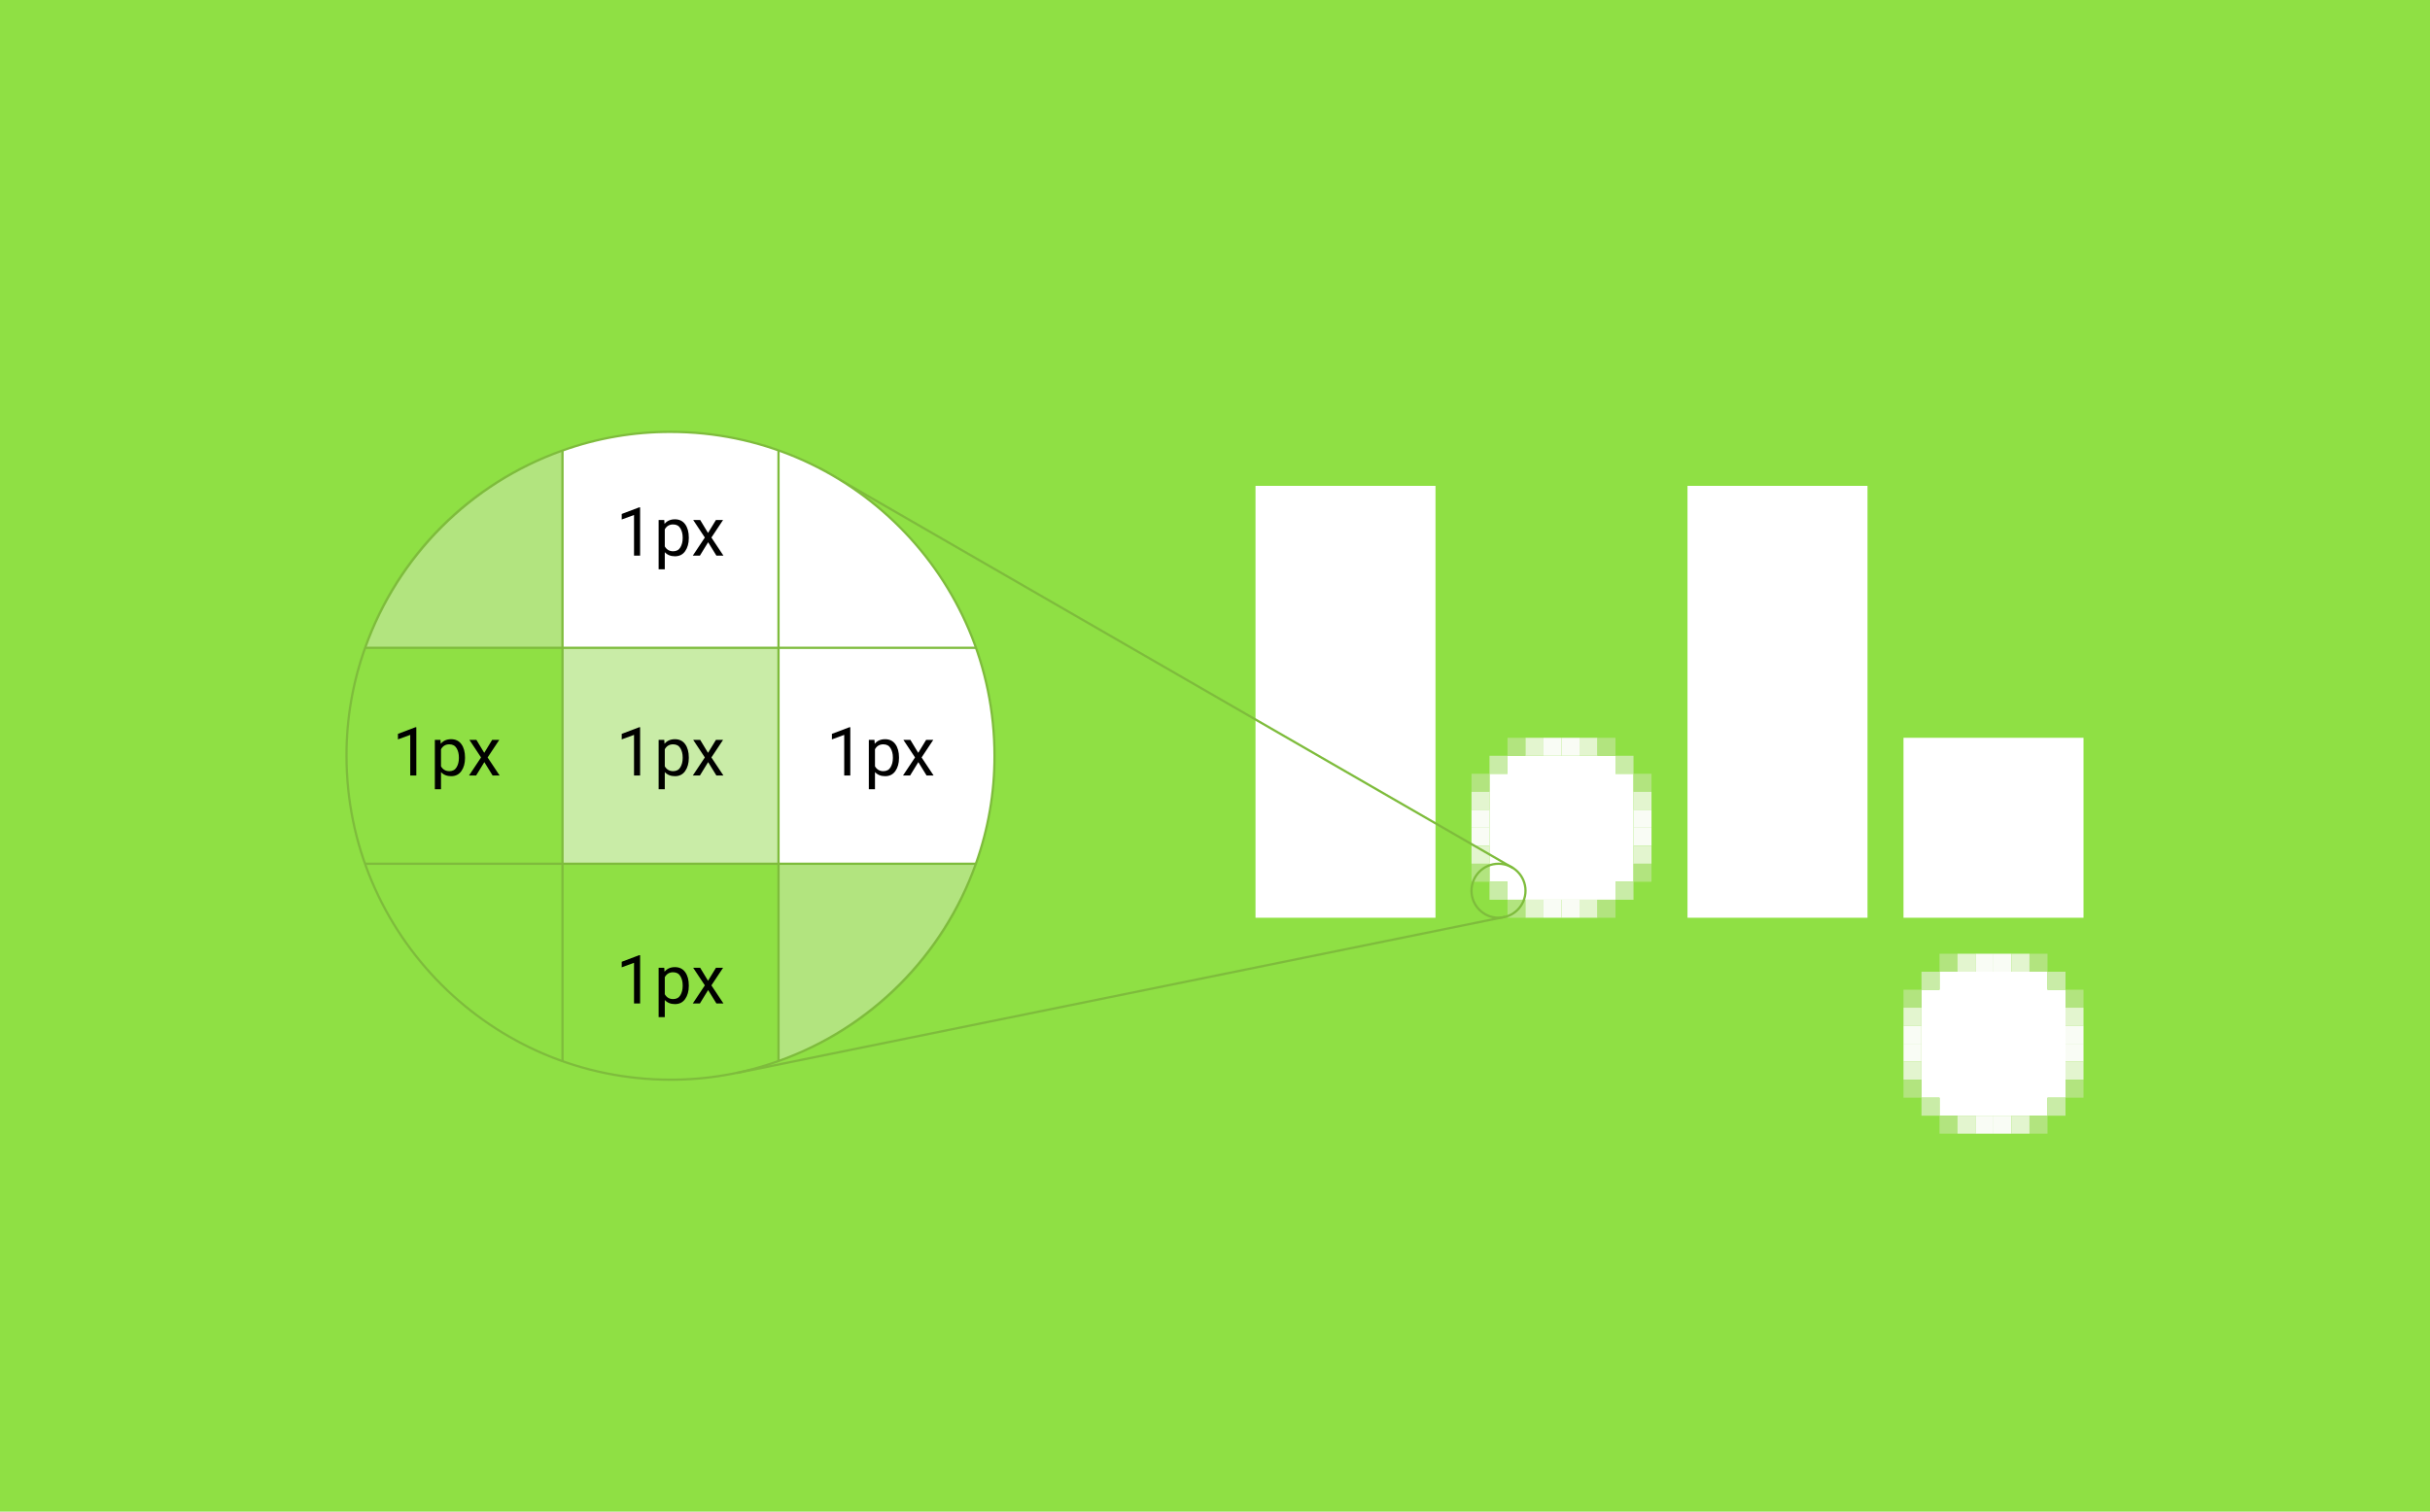
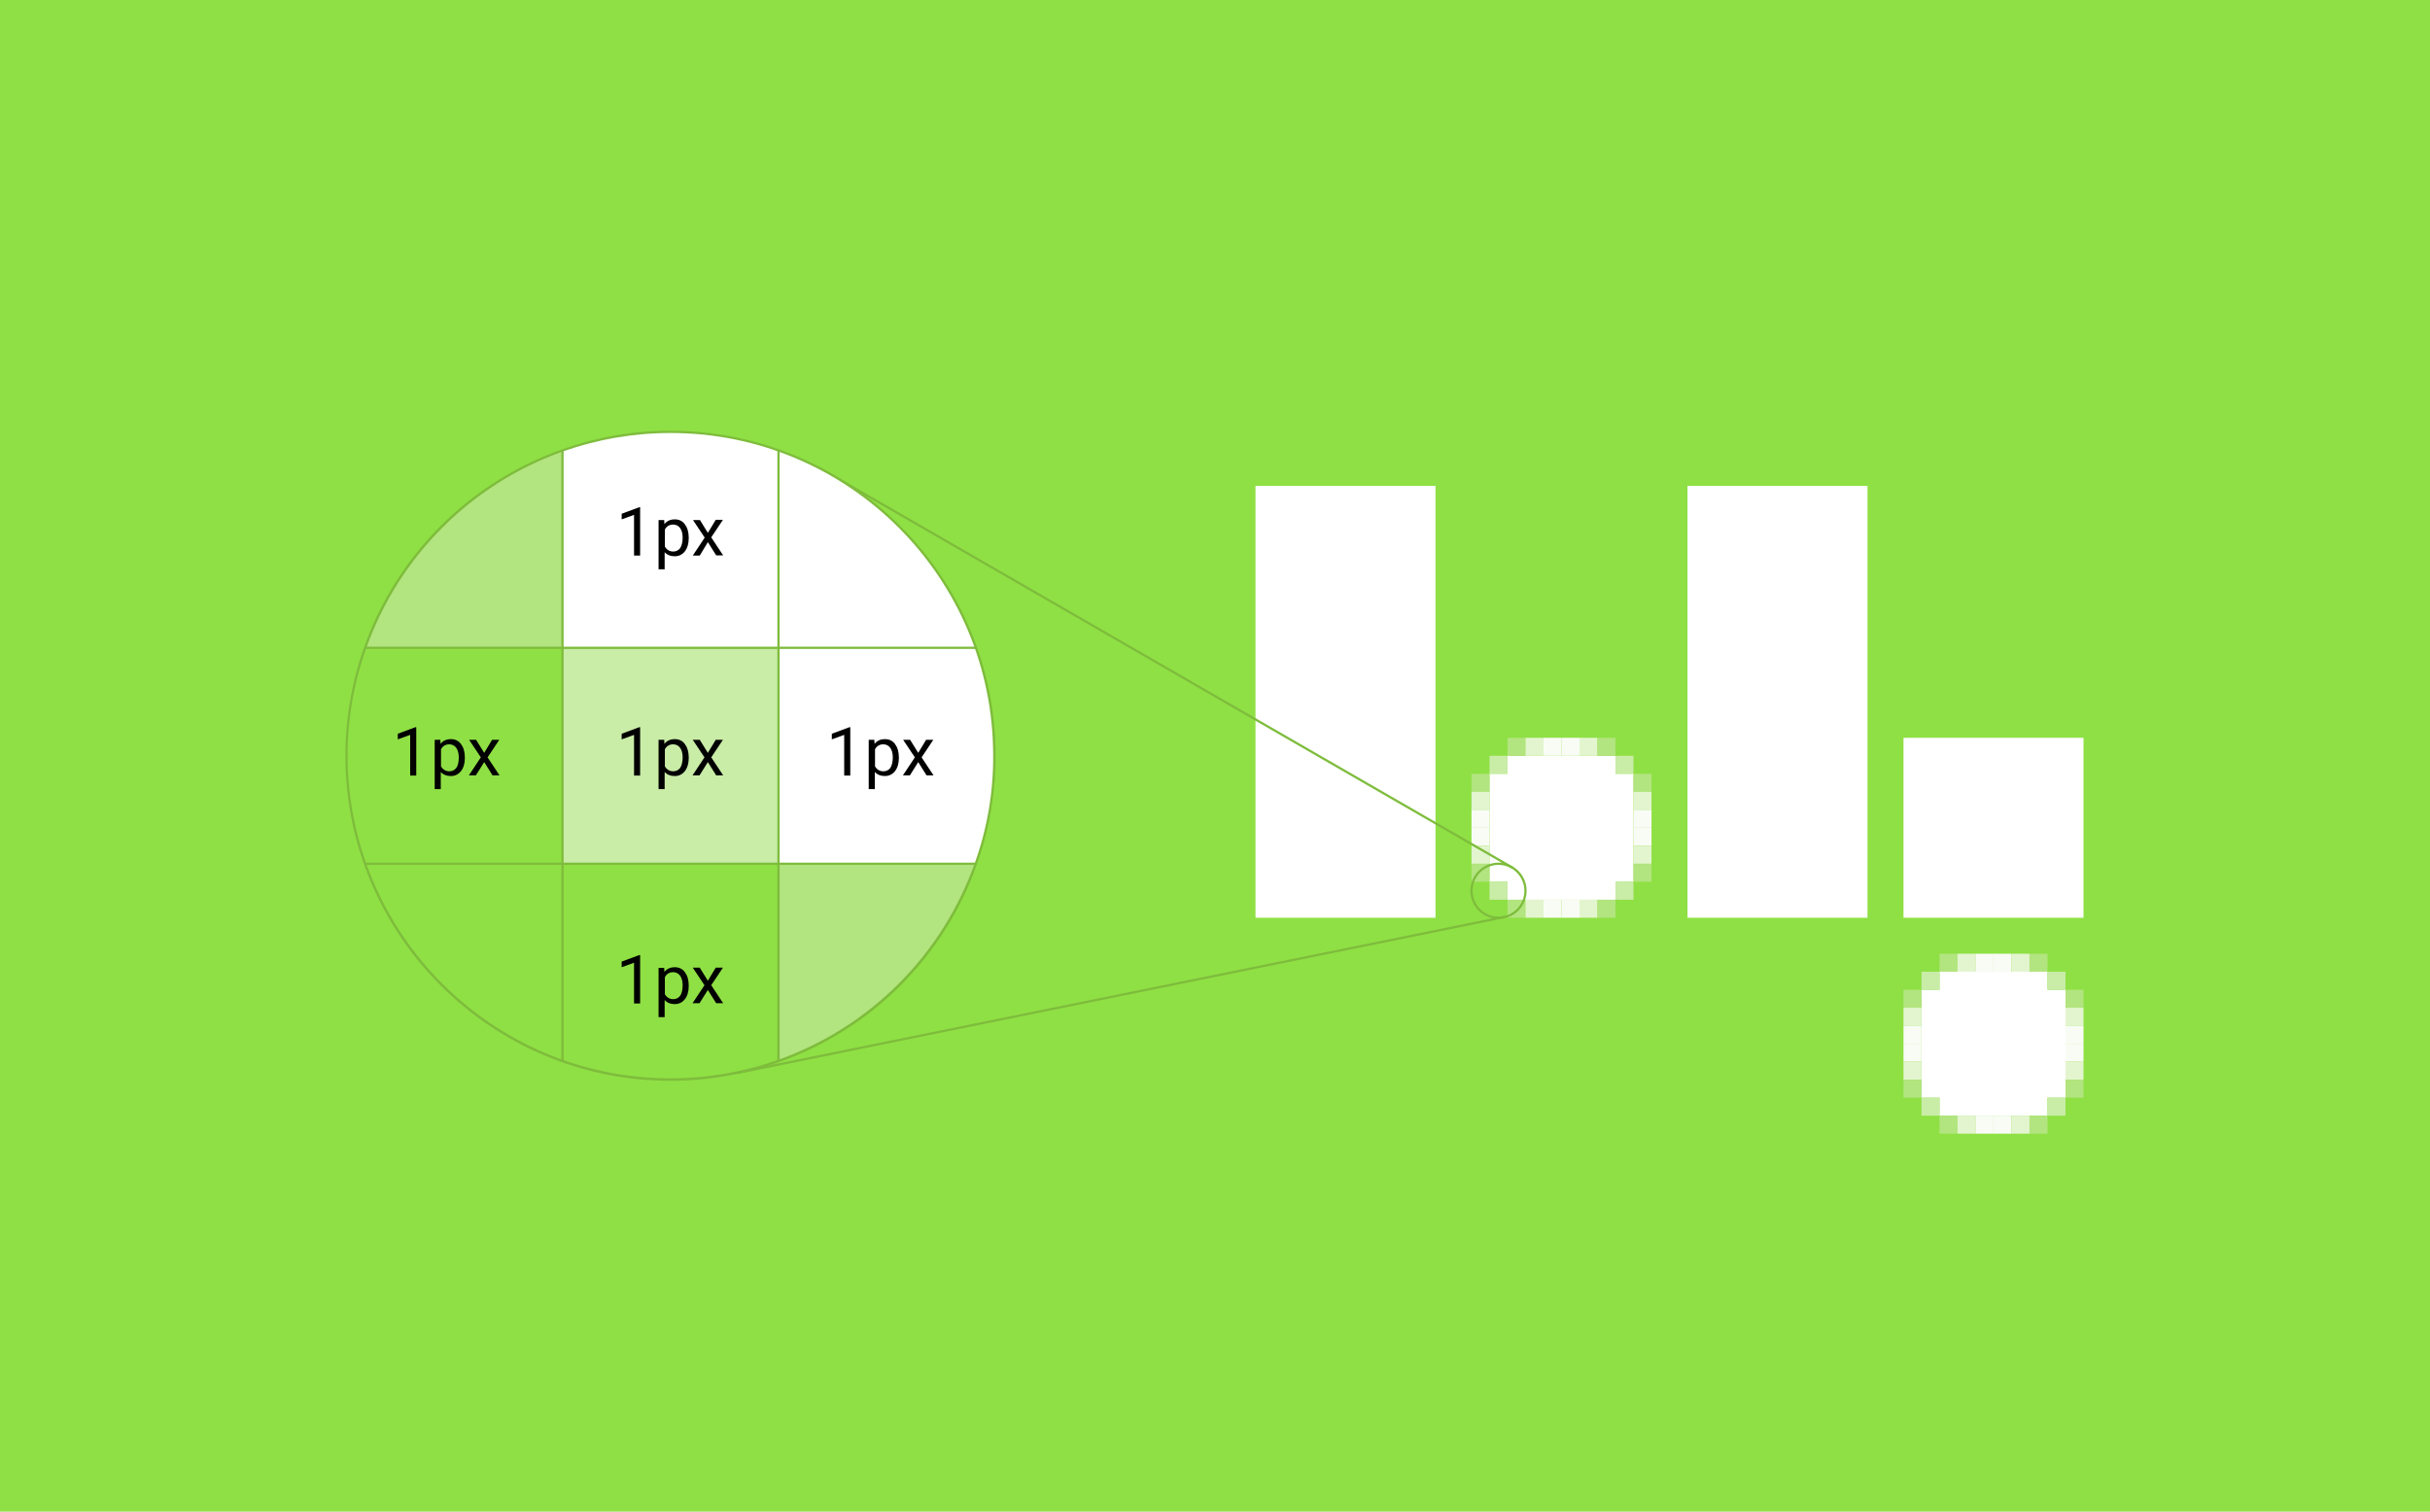
- <svg xmlns="http://www.w3.org/2000/svg" viewBox="0 0 1080 672">
-   <defs>
-     <style>.cls-1{fill:#8fe044;}.cls-2{fill:#fff;}.cls-3{fill:#b2e47f;}.cls-4{fill:#e3f5cf;}.cls-5{fill:#f9fcf5;}.cls-6{fill:#c9eca7;}.cls-7{fill:#7ebc3c;}.cls-8{font-size:30px;font-family:Roboto-Regular, Roboto;}</style>
-   </defs>
-   <g id="Layer_3" data-name="Layer 3">
-     <rect class="cls-1" width="1080" height="672" />
+ <svg xmlns="http://www.w3.org/2000/svg" version="1.1" id="Layer_1" x="0px" y="0px" viewBox="0 0 1080 672" style="enable-background:new 0 0 1080 672;" xml:space="preserve">
+   <style type="text/css">
+ 	.st0{fill:#8FE044;}
+ 	.st1{fill:#FFFFFF;}
+ 	.st2{fill:#B2E47F;}
+ 	.st3{fill:#E3F5CF;}
+ 	.st4{fill:#F9FCF5;}
+ 	.st5{fill:#C9ECA7;}
+ 	.st6{fill:#7EBC3C;}
+ 	.st7{enable-background:new    ;}
+ </style>
+   <g id="Layer_3">
+     <rect class="st0" width="1080" height="672" />
  </g>
-   <g id="Layer_1" data-name="Layer 1">
-     <rect class="cls-1" x="862" y="440" width="48" height="48" />
-     <rect class="cls-2" x="854" y="440" width="64" height="48" />
-     <rect class="cls-2" x="862" y="432" width="48" height="64" />
-     <rect class="cls-3" x="862" y="424" width="8" height="8" />
-     <rect class="cls-4" x="870" y="424" width="8" height="8" />
-     <rect class="cls-5" x="878" y="424" width="8" height="8" />
-     <rect class="cls-5" x="886" y="424" width="8" height="8" />
-     <rect class="cls-4" x="894" y="424" width="8" height="8" />
-     <rect class="cls-3" x="902" y="424" width="8" height="8" />
-     <rect class="cls-3" x="862" y="496" width="8" height="8" />
-     <rect class="cls-4" x="870" y="496" width="8" height="8" />
-     <rect class="cls-5" x="878" y="496" width="8" height="8" />
-     <rect class="cls-5" x="886" y="496" width="8" height="8" />
-     <rect class="cls-4" x="894" y="496" width="8" height="8" />
-     <rect class="cls-3" x="902" y="496" width="8" height="8" />
-     <rect class="cls-3" x="846" y="440" width="8" height="8" transform="translate(1294 -406) rotate(90)" />
-     <rect class="cls-4" x="846" y="448" width="8" height="8" transform="translate(1302 -398) rotate(90)" />
-     <rect class="cls-5" x="846" y="456" width="8" height="8" transform="translate(1310 -390) rotate(90)" />
-     <rect class="cls-5" x="846" y="464" width="8" height="8" transform="translate(1318 -382) rotate(90)" />
-     <rect class="cls-4" x="846" y="472" width="8" height="8" transform="translate(1326 -374) rotate(90)" />
-     <rect class="cls-3" x="846" y="480" width="8" height="8" transform="translate(1334 -366) rotate(90)" />
-     <rect class="cls-3" x="918" y="440" width="8" height="8" transform="translate(1366 -478) rotate(90)" />
-     <rect class="cls-6" x="910" y="432" width="8" height="8" transform="translate(1350 -478) rotate(90)" />
-     <rect class="cls-6" x="854" y="432" width="8" height="8" transform="translate(1294 -422) rotate(90)" />
-     <rect class="cls-6" x="854" y="488" width="8" height="8" transform="translate(1350 -366) rotate(90)" />
-     <rect class="cls-6" x="910" y="488" width="8" height="8" transform="translate(1406 -422) rotate(90)" />
-     <rect class="cls-4" x="918" y="448" width="8" height="8" transform="translate(1374 -470) rotate(90)" />
-     <rect class="cls-5" x="918" y="456" width="8" height="8" transform="translate(1382 -462) rotate(90)" />
-     <rect class="cls-5" x="918" y="464" width="8" height="8" transform="translate(1390 -454) rotate(90)" />
-     <rect class="cls-4" x="918" y="472" width="8" height="8" transform="translate(1398 -446) rotate(90)" />
-     <rect class="cls-3" x="918" y="480" width="8" height="8" transform="translate(1406 -438) rotate(90)" />
-     <rect class="cls-2" x="558" y="216" width="80" height="192" />
-     <rect class="cls-2" x="750" y="216" width="80" height="192" />
-     <rect class="cls-2" x="846" y="328" width="80" height="80" />
-     <rect class="cls-1" x="670" y="344" width="48" height="48" />
-     <rect class="cls-2" x="662" y="344" width="64" height="48" />
-     <rect class="cls-2" x="670" y="336" width="48" height="64" />
-     <rect class="cls-3" x="670" y="328" width="8" height="8" />
-     <rect class="cls-4" x="678" y="328" width="8" height="8" />
-     <rect class="cls-5" x="686" y="328" width="8" height="8" />
-     <rect class="cls-5" x="694" y="328" width="8" height="8" />
-     <rect class="cls-4" x="702" y="328" width="8" height="8" />
-     <rect class="cls-3" x="710" y="328" width="8" height="8" />
-     <rect class="cls-3" x="670" y="400" width="8" height="8" />
-     <rect class="cls-4" x="678" y="400" width="8" height="8" />
-     <rect class="cls-5" x="686" y="400" width="8" height="8" />
-     <rect class="cls-5" x="694" y="400" width="8" height="8" />
-     <rect class="cls-4" x="702" y="400" width="8" height="8" />
-     <rect class="cls-3" x="710" y="400" width="8" height="8" />
-     <rect class="cls-3" x="654" y="344" width="8" height="8" transform="translate(1006 -310) rotate(90)" />
-     <rect class="cls-4" x="654" y="352" width="8" height="8" transform="translate(1014 -302) rotate(90)" />
-     <rect class="cls-5" x="654" y="360" width="8" height="8" transform="translate(1022 -294) rotate(90)" />
-     <rect class="cls-5" x="654" y="368" width="8" height="8" transform="translate(1030 -286) rotate(90)" />
-     <rect class="cls-4" x="654" y="376" width="8" height="8" transform="translate(1038 -278) rotate(90)" />
-     <rect class="cls-3" x="654" y="384" width="8" height="8" transform="translate(1046 -270) rotate(90)" />
-     <rect class="cls-3" x="726" y="344" width="8" height="8" transform="translate(1078 -382) rotate(90)" />
-     <rect class="cls-6" x="718" y="336" width="8" height="8" transform="translate(1062 -382) rotate(90)" />
-     <rect class="cls-6" x="662" y="336" width="8" height="8" transform="translate(1006 -326) rotate(90)" />
-     <rect class="cls-6" x="662" y="392" width="8" height="8" transform="translate(1062 -270) rotate(90)" />
-     <rect class="cls-6" x="718" y="392" width="8" height="8" transform="translate(1118 -326) rotate(90)" />
-     <rect class="cls-4" x="726" y="352" width="8" height="8" transform="translate(1086 -374) rotate(90)" />
-     <rect class="cls-5" x="726" y="360" width="8" height="8" transform="translate(1094 -366) rotate(90)" />
-     <rect class="cls-5" x="726" y="368" width="8" height="8" transform="translate(1102 -358) rotate(90)" />
-     <rect class="cls-4" x="726" y="376" width="8" height="8" transform="translate(1110 -350) rotate(90)" />
-     <rect class="cls-3" x="726" y="384" width="8" height="8" transform="translate(1118 -342) rotate(90)" />
-     <path class="cls-7" d="M666,408.5A12.5,12.5,0,1,1,678.5,396,12.52,12.52,0,0,1,666,408.5Zm0-24A11.5,11.5,0,1,0,677.5,396,11.51,11.51,0,0,0,666,384.5Z" />
-     <rect class="cls-7" x="323.95" y="441.8" width="348.51" height="1" transform="translate(-78.13 108.11) rotate(-11.49)" />
-     <rect class="cls-7" x="517.86" y="119.03" width="1" height="355.94" transform="translate(2.09 597.61) rotate(-60.02)" />
-     <path class="cls-3" d="M433.72,384A143.81,143.81,0,0,1,346,471.72V384Z" />
-     <path class="cls-3" d="M250,200.28V288H162.29A143.77,143.77,0,0,1,250,200.28Z" />
-     <rect class="cls-6" x="249.99" y="288" width="96" height="96" transform="translate(633.99 38.01) rotate(90)" />
-     <path class="cls-2" d="M442,336a141.57,141.57,0,0,1-8.28,48H346V288H250V200.28A141.57,141.57,0,0,1,298,192,144,144,0,0,1,442,336Z" />
-     <text class="cls-8" transform="translate(273.82 344.77)">1px</text>
-     <text class="cls-8" transform="translate(273.82 247.01)">1px</text>
-     <text class="cls-8" transform="translate(273.82 446.1)">1px</text>
-     <text class="cls-8" transform="translate(367.24 344.77)">1px</text>
-     <text class="cls-8" transform="translate(174.36 344.77)">1px</text>
-     <rect class="cls-7" x="249.5" y="200.28" width="1" height="271.72" />
-     <rect class="cls-7" x="162.13" y="383.5" width="271.72" height="1" />
-     <rect class="cls-7" x="162.13" y="287.5" width="271.72" height="1" />
-     <rect class="cls-7" x="345.5" y="200.19" width="1" height="271.53" />
-     <path class="cls-7" d="M298,480.5c-79.68,0-144.5-64.82-144.5-144.5a141.92,141.92,0,0,1,8.31-48.17,144.29,144.29,0,0,1,88-88A142,142,0,0,1,298,191.5c79.68,0,144.5,64.82,144.5,144.5a141.83,141.83,0,0,1-8.31,48.17,144.29,144.29,0,0,1-88,88A142,142,0,0,1,298,480.5Zm0-288a141,141,0,0,0-47.83,8.25,144.21,144.21,0,0,0-87.41,87.42A140.67,140.67,0,0,0,154.5,336c0,79.13,64.37,143.5,143.5,143.5a141,141,0,0,0,47.83-8.25,144.2,144.2,0,0,0,87.42-87.42A140.82,140.82,0,0,0,441.5,336C441.5,256.87,377.13,192.5,298,192.5Z" />
+   <g id="Layer_1_1_">
+     <rect x="862" y="440" class="st0" width="48" height="48" />
+     <rect x="854" y="440" class="st1" width="64" height="48" />
+     <rect x="862" y="432" class="st1" width="48" height="64" />
+     <rect x="862" y="424" class="st2" width="8" height="8" />
+     <rect x="870" y="424" class="st3" width="8" height="8" />
+     <rect x="878" y="424" class="st4" width="8" height="8" />
+     <rect x="886" y="424" class="st4" width="8" height="8" />
+     <rect x="894" y="424" class="st3" width="8" height="8" />
+     <rect x="902" y="424" class="st2" width="8" height="8" />
+     <rect x="862" y="496" class="st2" width="8" height="8" />
+     <rect x="870" y="496" class="st3" width="8" height="8" />
+     <rect x="878" y="496" class="st4" width="8" height="8" />
+     <rect x="886" y="496" class="st4" width="8" height="8" />
+     <rect x="894" y="496" class="st3" width="8" height="8" />
+     <rect x="902" y="496" class="st2" width="8" height="8" />
+     <rect x="846" y="440" class="st2" width="8" height="8" />
+     <rect x="846" y="448" class="st3" width="8" height="8" />
+     <rect x="846" y="456" class="st4" width="8" height="8" />
+     <rect x="846" y="464" class="st4" width="8" height="8" />
+     <rect x="846" y="472" class="st3" width="8" height="8" />
+     <rect x="846" y="480" class="st2" width="8" height="8" />
+     <rect x="918" y="440" class="st2" width="8" height="8" />
+     <rect x="910" y="432" class="st5" width="8" height="8" />
+     <rect x="854" y="432" class="st5" width="8" height="8" />
+     <rect x="854" y="488" class="st5" width="8" height="8" />
+     <rect x="910" y="488" class="st5" width="8" height="8" />
+     <rect x="918" y="448" class="st3" width="8" height="8" />
+     <rect x="918" y="456" class="st4" width="8" height="8" />
+     <rect x="918" y="464" class="st4" width="8" height="8" />
+     <rect x="918" y="472" class="st3" width="8" height="8" />
+     <rect x="918" y="480" class="st2" width="8" height="8" />
+     <rect x="558" y="216" class="st1" width="80" height="192" />
+     <rect x="750" y="216" class="st1" width="80" height="192" />
+     <rect x="846" y="328" class="st1" width="80" height="80" />
+     <rect x="670" y="344" class="st0" width="48" height="48" />
+     <rect x="662" y="344" class="st1" width="64" height="48" />
+     <rect x="670" y="336" class="st1" width="48" height="64" />
+     <rect x="670" y="328" class="st2" width="8" height="8" />
+     <rect x="678" y="328" class="st3" width="8" height="8" />
+     <rect x="686" y="328" class="st4" width="8" height="8" />
+     <rect x="694" y="328" class="st4" width="8" height="8" />
+     <rect x="702" y="328" class="st3" width="8" height="8" />
+     <rect x="710" y="328" class="st2" width="8" height="8" />
+     <rect x="670" y="400" class="st2" width="8" height="8" />
+     <rect x="678" y="400" class="st3" width="8" height="8" />
+     <rect x="686" y="400" class="st4" width="8" height="8" />
+     <rect x="694" y="400" class="st4" width="8" height="8" />
+     <rect x="702" y="400" class="st3" width="8" height="8" />
+     <rect x="710" y="400" class="st2" width="8" height="8" />
+     <rect x="654" y="344" class="st2" width="8" height="8" />
+     <rect x="654" y="352" class="st3" width="8" height="8" />
+     <rect x="654" y="360" class="st4" width="8" height="8" />
+     <rect x="654" y="368" class="st4" width="8" height="8" />
+     <rect x="654" y="376" class="st3" width="8" height="8" />
+     <rect x="654" y="384" class="st2" width="8" height="8" />
+     <rect x="726" y="344" class="st2" width="8" height="8" />
+     <rect x="718" y="336" class="st5" width="8" height="8" />
+     <rect x="662" y="336" class="st5" width="8" height="8" />
+     <rect x="662" y="392" class="st5" width="8" height="8" />
+     <rect x="718" y="392" class="st5" width="8" height="8" />
+     <rect x="726" y="352" class="st3" width="8" height="8" />
+     <rect x="726" y="360" class="st4" width="8" height="8" />
+     <rect x="726" y="368" class="st4" width="8" height="8" />
+     <rect x="726" y="376" class="st3" width="8" height="8" />
+     <rect x="726" y="384" class="st2" width="8" height="8" />
+     <path class="st6" d="M666,408.5c-6.9,0-12.5-5.6-12.5-12.5s5.6-12.5,12.5-12.5s12.5,5.6,12.5,12.5l0,0   C678.5,402.9,672.9,408.5,666,408.5z M666,384.5c-6.4,0-11.5,5.1-11.5,11.5s5.1,11.5,11.5,11.5s11.5-5.1,11.5-11.5l0,0   C677.5,389.7,672.3,384.5,666,384.5z" />
+     <rect x="323.9" y="441.8" transform="matrix(0.98 -0.1992 0.1992 0.98 -78.1217 108.103)" class="st6" width="348.5" height="1" />
+     <rect x="517.9" y="119" transform="matrix(0.4997 -0.8662 0.8662 0.4997 2.0681 597.6143)" class="st6" width="1" height="355.9" />
+     <path class="st2" d="M433.7,384c-14.5,41-46.7,73.2-87.7,87.7V384H433.7z" />
+     <path class="st2" d="M250,200.3V288h-87.7C176.8,247,209,214.8,250,200.3z" />
+     <rect x="250" y="288" class="st5" width="96" height="96" />
+     <path class="st1" d="M442,336c0,16.4-2.8,32.6-8.3,48H346v-96h-96v-87.7c15.4-5.5,31.6-8.3,48-8.3C377.5,192,442,256.5,442,336z" />
+     <g class="st7">
+       <path d="M284.5,344.8h-2.7v-18.1l-5.5,2v-2.5l7.8-2.9h0.4V344.8z" />
+       <path d="M306.1,337c0,2.4-0.6,4.4-1.7,5.8s-2.6,2.2-4.5,2.2c-1.9,0-3.4-0.6-4.5-1.8v7.6h-2.7v-21.9h2.5l0.1,1.8    c1.1-1.4,2.6-2.1,4.6-2.1c1.9,0,3.4,0.7,4.5,2.2s1.7,3.4,1.7,6V337z M303.4,336.7c0-1.8-0.4-3.2-1.1-4.2s-1.8-1.6-3.1-1.6    c-1.6,0-2.9,0.7-3.7,2.2v7.6c0.8,1.4,2.1,2.2,3.7,2.2c1.3,0,2.3-0.5,3.1-1.5C303,340.3,303.4,338.7,303.4,336.7z" />
+       <path d="M314.6,334.7l3.5-5.8h3.2l-5.2,7.8l5.3,8h-3.1l-3.7-5.9l-3.7,5.9h-3.1l5.3-8l-5.2-7.8h3.1L314.6,334.7z" />
+     </g>
+     <g class="st7">
+       <path d="M284.5,247h-2.7v-18.1l-5.5,2v-2.5l7.8-2.9h0.4V247z" />
+       <path d="M306.1,239.3c0,2.4-0.6,4.4-1.7,5.8s-2.6,2.2-4.5,2.2c-1.9,0-3.4-0.6-4.5-1.8v7.6h-2.7v-21.9h2.5l0.1,1.8    c1.1-1.4,2.6-2.1,4.6-2.1c1.9,0,3.4,0.7,4.5,2.2s1.7,3.4,1.7,6V239.3z M303.4,239c0-1.8-0.4-3.2-1.1-4.2s-1.8-1.6-3.1-1.6    c-1.6,0-2.9,0.7-3.7,2.2v7.6c0.8,1.4,2.1,2.2,3.7,2.2c1.3,0,2.3-0.5,3.1-1.5C303,242.5,303.4,241,303.4,239z" />
+       <path d="M314.6,236.9l3.5-5.8h3.2l-5.2,7.8l5.3,8h-3.1l-3.7-5.9L311,247h-3.1l5.3-8l-5.2-7.8h3.1L314.6,236.9z" />
+     </g>
+     <g class="st7">
+       <path d="M284.5,446.1h-2.7V428l-5.5,2v-2.5l7.8-2.9h0.4V446.1z" />
+       <path d="M306.1,438.4c0,2.4-0.6,4.4-1.7,5.8s-2.6,2.2-4.5,2.2c-1.9,0-3.4-0.6-4.5-1.8v7.6h-2.7v-21.9h2.5l0.1,1.8    c1.1-1.4,2.6-2.1,4.6-2.1c1.9,0,3.4,0.7,4.5,2.2s1.7,3.4,1.7,6V438.4z M303.4,438c0-1.8-0.4-3.2-1.1-4.2s-1.8-1.6-3.1-1.6    c-1.6,0-2.9,0.7-3.7,2.2v7.6c0.8,1.4,2.1,2.2,3.7,2.2c1.3,0,2.3-0.5,3.1-1.5C303,441.6,303.4,440.1,303.4,438z" />
+       <path d="M314.6,436l3.5-5.8h3.2l-5.2,7.8l5.3,8h-3.1l-3.7-5.9l-3.7,5.9h-3.1l5.3-8l-5.2-7.8h3.1L314.6,436z" />
+     </g>
+     <g class="st7">
+       <path d="M377.9,344.8h-2.7v-18.1l-5.5,2v-2.5l7.8-2.9h0.4V344.8z" />
+       <path d="M399.5,337c0,2.4-0.6,4.4-1.7,5.8s-2.6,2.2-4.5,2.2c-1.9,0-3.4-0.6-4.5-1.8v7.6h-2.7v-21.9h2.5l0.1,1.8    c1.1-1.4,2.6-2.1,4.6-2.1c1.9,0,3.4,0.7,4.5,2.2s1.7,3.4,1.7,6V337z M396.8,336.7c0-1.8-0.4-3.2-1.1-4.2s-1.8-1.6-3.1-1.6    c-1.6,0-2.9,0.7-3.7,2.2v7.6c0.8,1.4,2.1,2.2,3.7,2.2c1.3,0,2.3-0.5,3.1-1.5C396.4,340.3,396.8,338.7,396.8,336.7z" />
+       <path d="M408.1,334.7l3.5-5.8h3.2l-5.2,7.8l5.3,8h-3.1l-3.7-5.9l-3.7,5.9h-3.1l5.3-8l-5.2-7.8h3.1L408.1,334.7z" />
+     </g>
+     <g class="st7">
+       <path d="M185,344.8h-2.7v-18.1l-5.5,2v-2.5l7.8-2.9h0.4V344.8z" />
+       <path d="M206.6,337c0,2.4-0.6,4.4-1.7,5.8s-2.6,2.2-4.5,2.2c-1.9,0-3.4-0.6-4.5-1.8v7.6h-2.7v-21.9h2.5l0.1,1.8    c1.1-1.4,2.6-2.1,4.6-2.1c1.9,0,3.4,0.7,4.5,2.2s1.7,3.4,1.7,6V337z M203.9,336.7c0-1.8-0.4-3.2-1.1-4.2s-1.8-1.6-3.1-1.6    c-1.6,0-2.9,0.7-3.7,2.2v7.6c0.8,1.4,2.1,2.2,3.7,2.2c1.3,0,2.3-0.5,3.1-1.5C203.6,340.3,203.9,338.7,203.9,336.7z" />
+       <path d="M215.2,334.7l3.5-5.8h3.2l-5.2,7.8l5.3,8h-3.1l-3.7-5.9l-3.7,5.9h-3.1l5.3-8l-5.2-7.8h3.1L215.2,334.7z" />
+     </g>
+     <rect x="249.5" y="200.3" class="st6" width="1" height="271.7" />
+     <rect x="162.1" y="383.5" class="st6" width="271.7" height="1" />
+     <rect x="162.1" y="287.5" class="st6" width="271.7" height="1" />
+     <rect x="345.5" y="200.2" class="st6" width="1" height="271.5" />
+     <path class="st6" d="M298,480.5c-79.7,0-144.5-64.8-144.5-144.5c0-16.4,2.8-32.7,8.3-48.2c14.5-41.1,46.9-73.5,88-88   c15.5-5.5,31.8-8.4,48.2-8.3c79.7,0,144.5,64.8,144.5,144.5c0,16.4-2.8,32.7-8.3,48.2c-14.5,41.1-46.9,73.5-88,88   C330.7,477.7,314.4,480.5,298,480.5z M298,192.5c-16.3,0-32.5,2.8-47.8,8.2c-40.8,14.5-72.9,46.6-87.4,87.4   c-5.5,15.3-8.3,31.5-8.3,47.8c0,79.1,64.4,143.5,143.5,143.5c16.3,0,32.5-2.8,47.8-8.2c40.8-14.5,72.9-46.6,87.4-87.4   c5.5-15.3,8.3-31.5,8.2-47.8C441.5,256.9,377.1,192.5,298,192.5z" />
  </g>
</svg>
